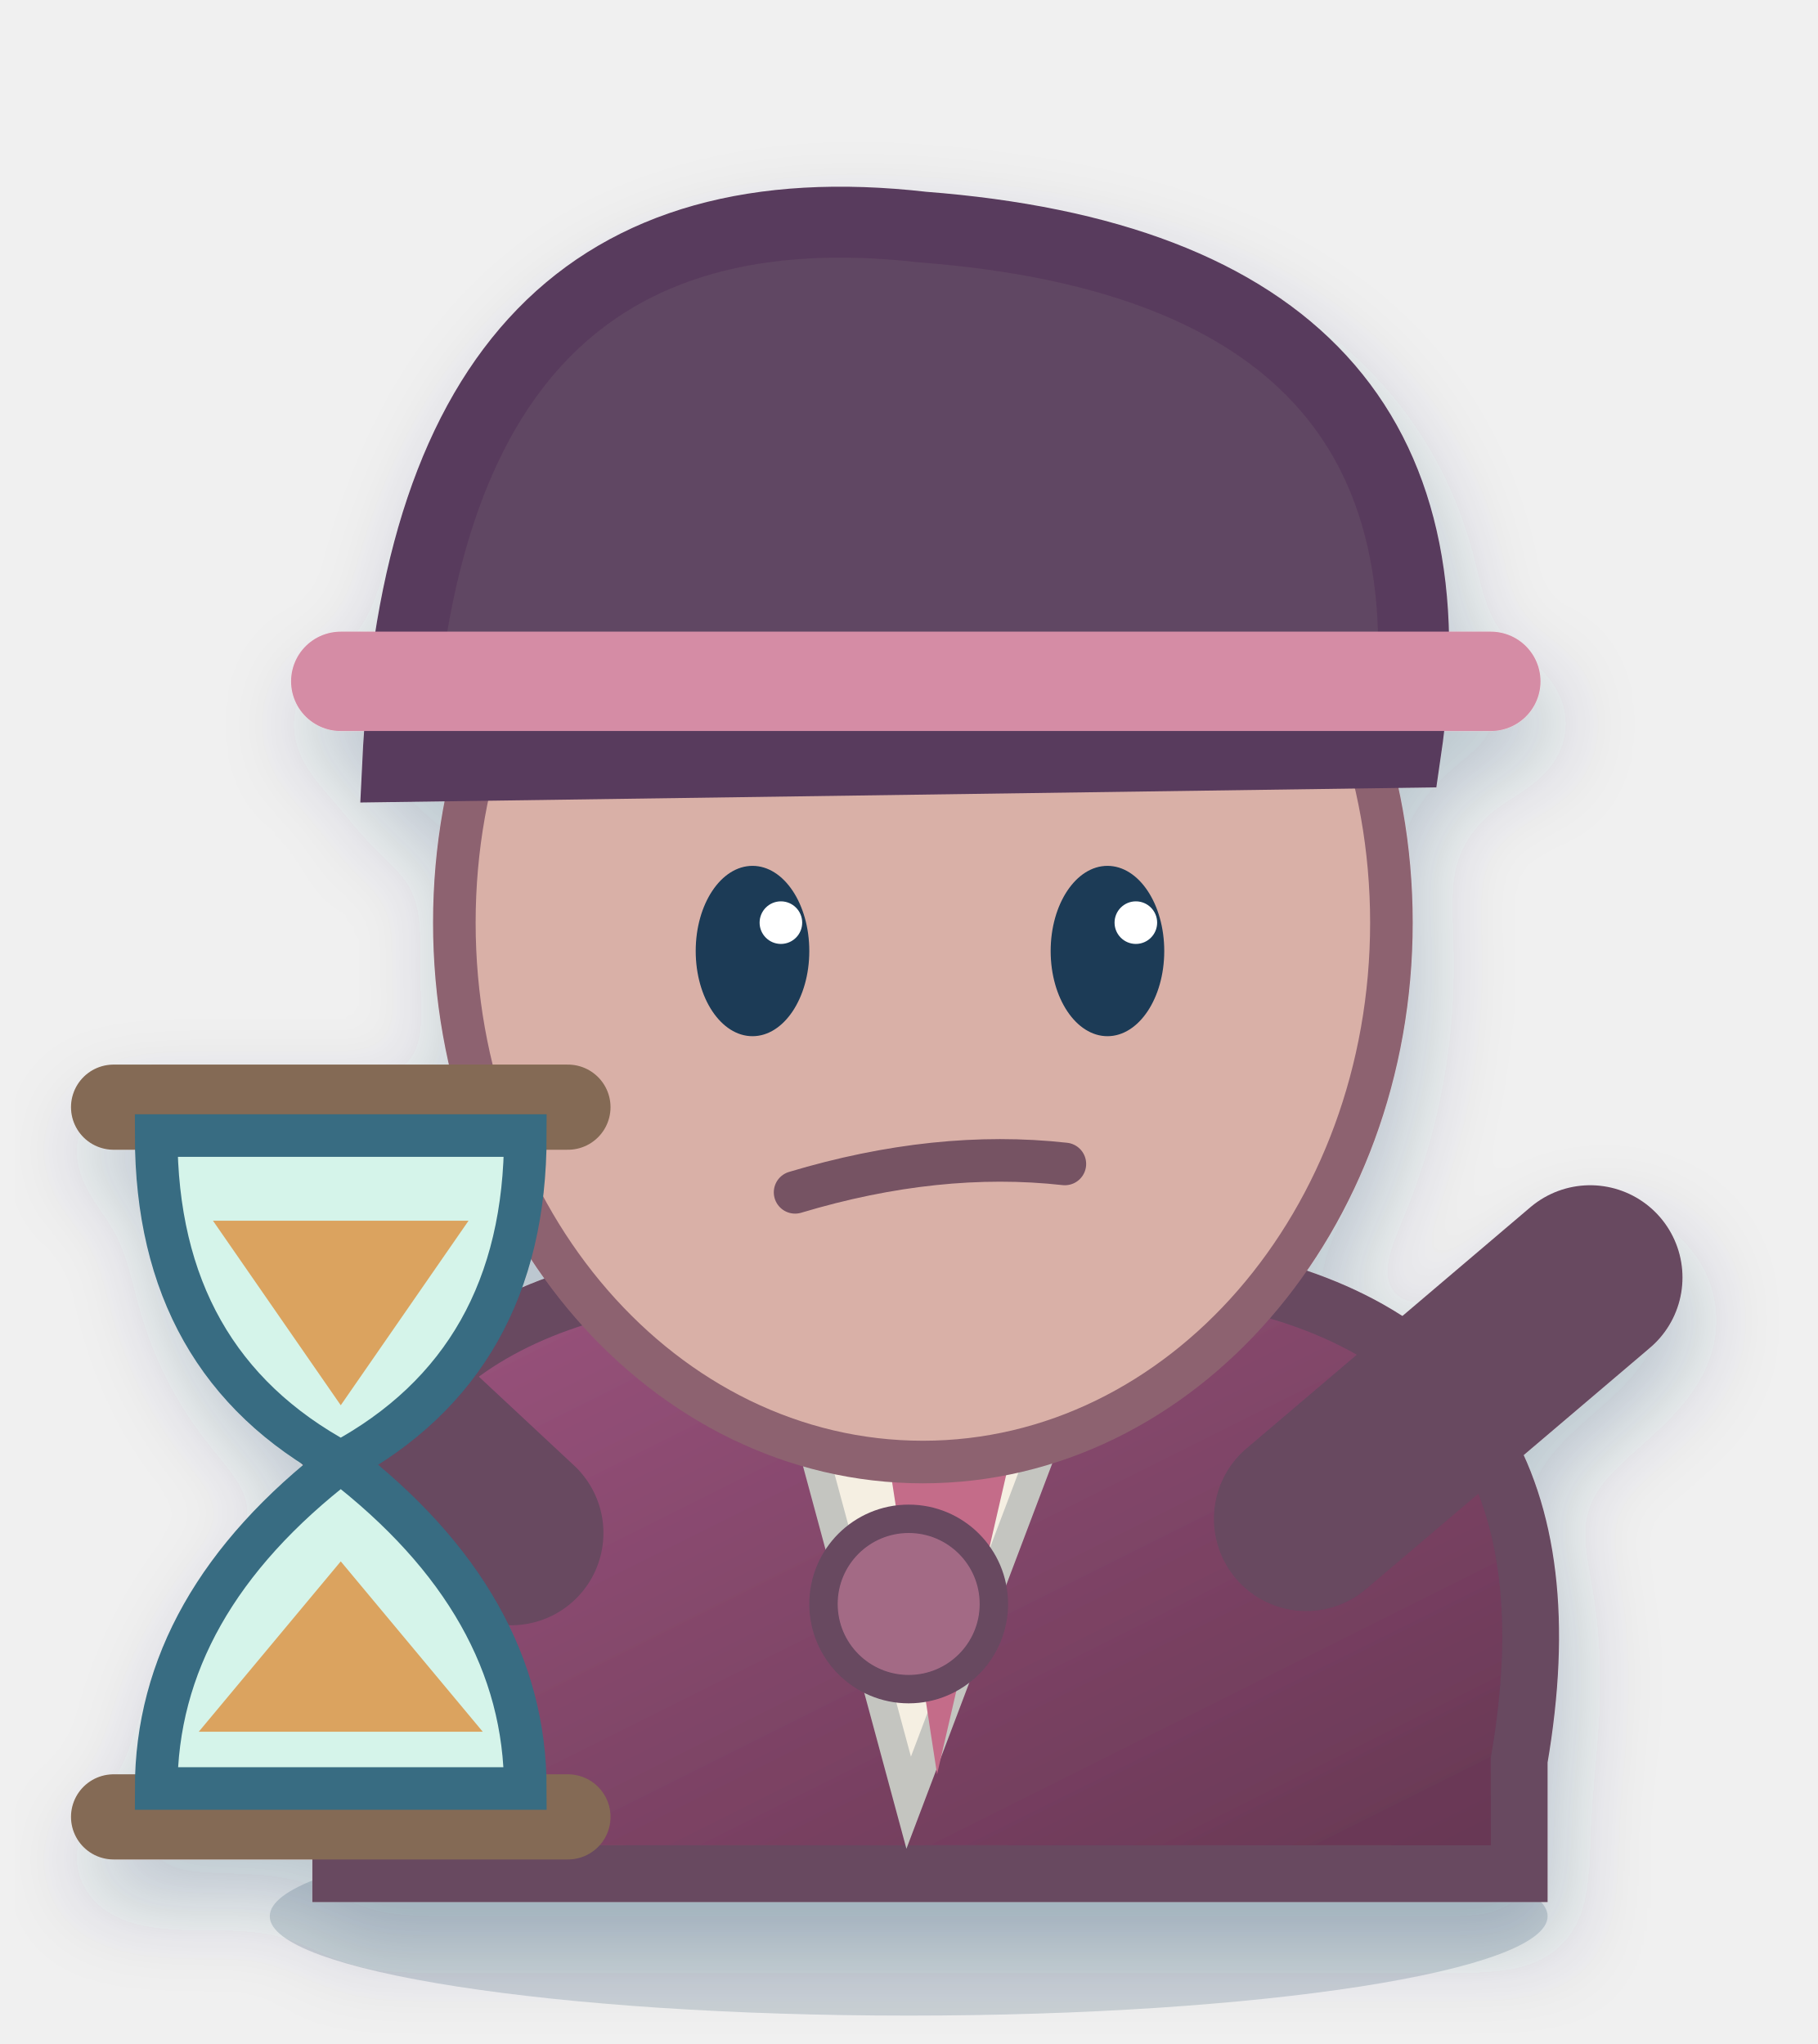
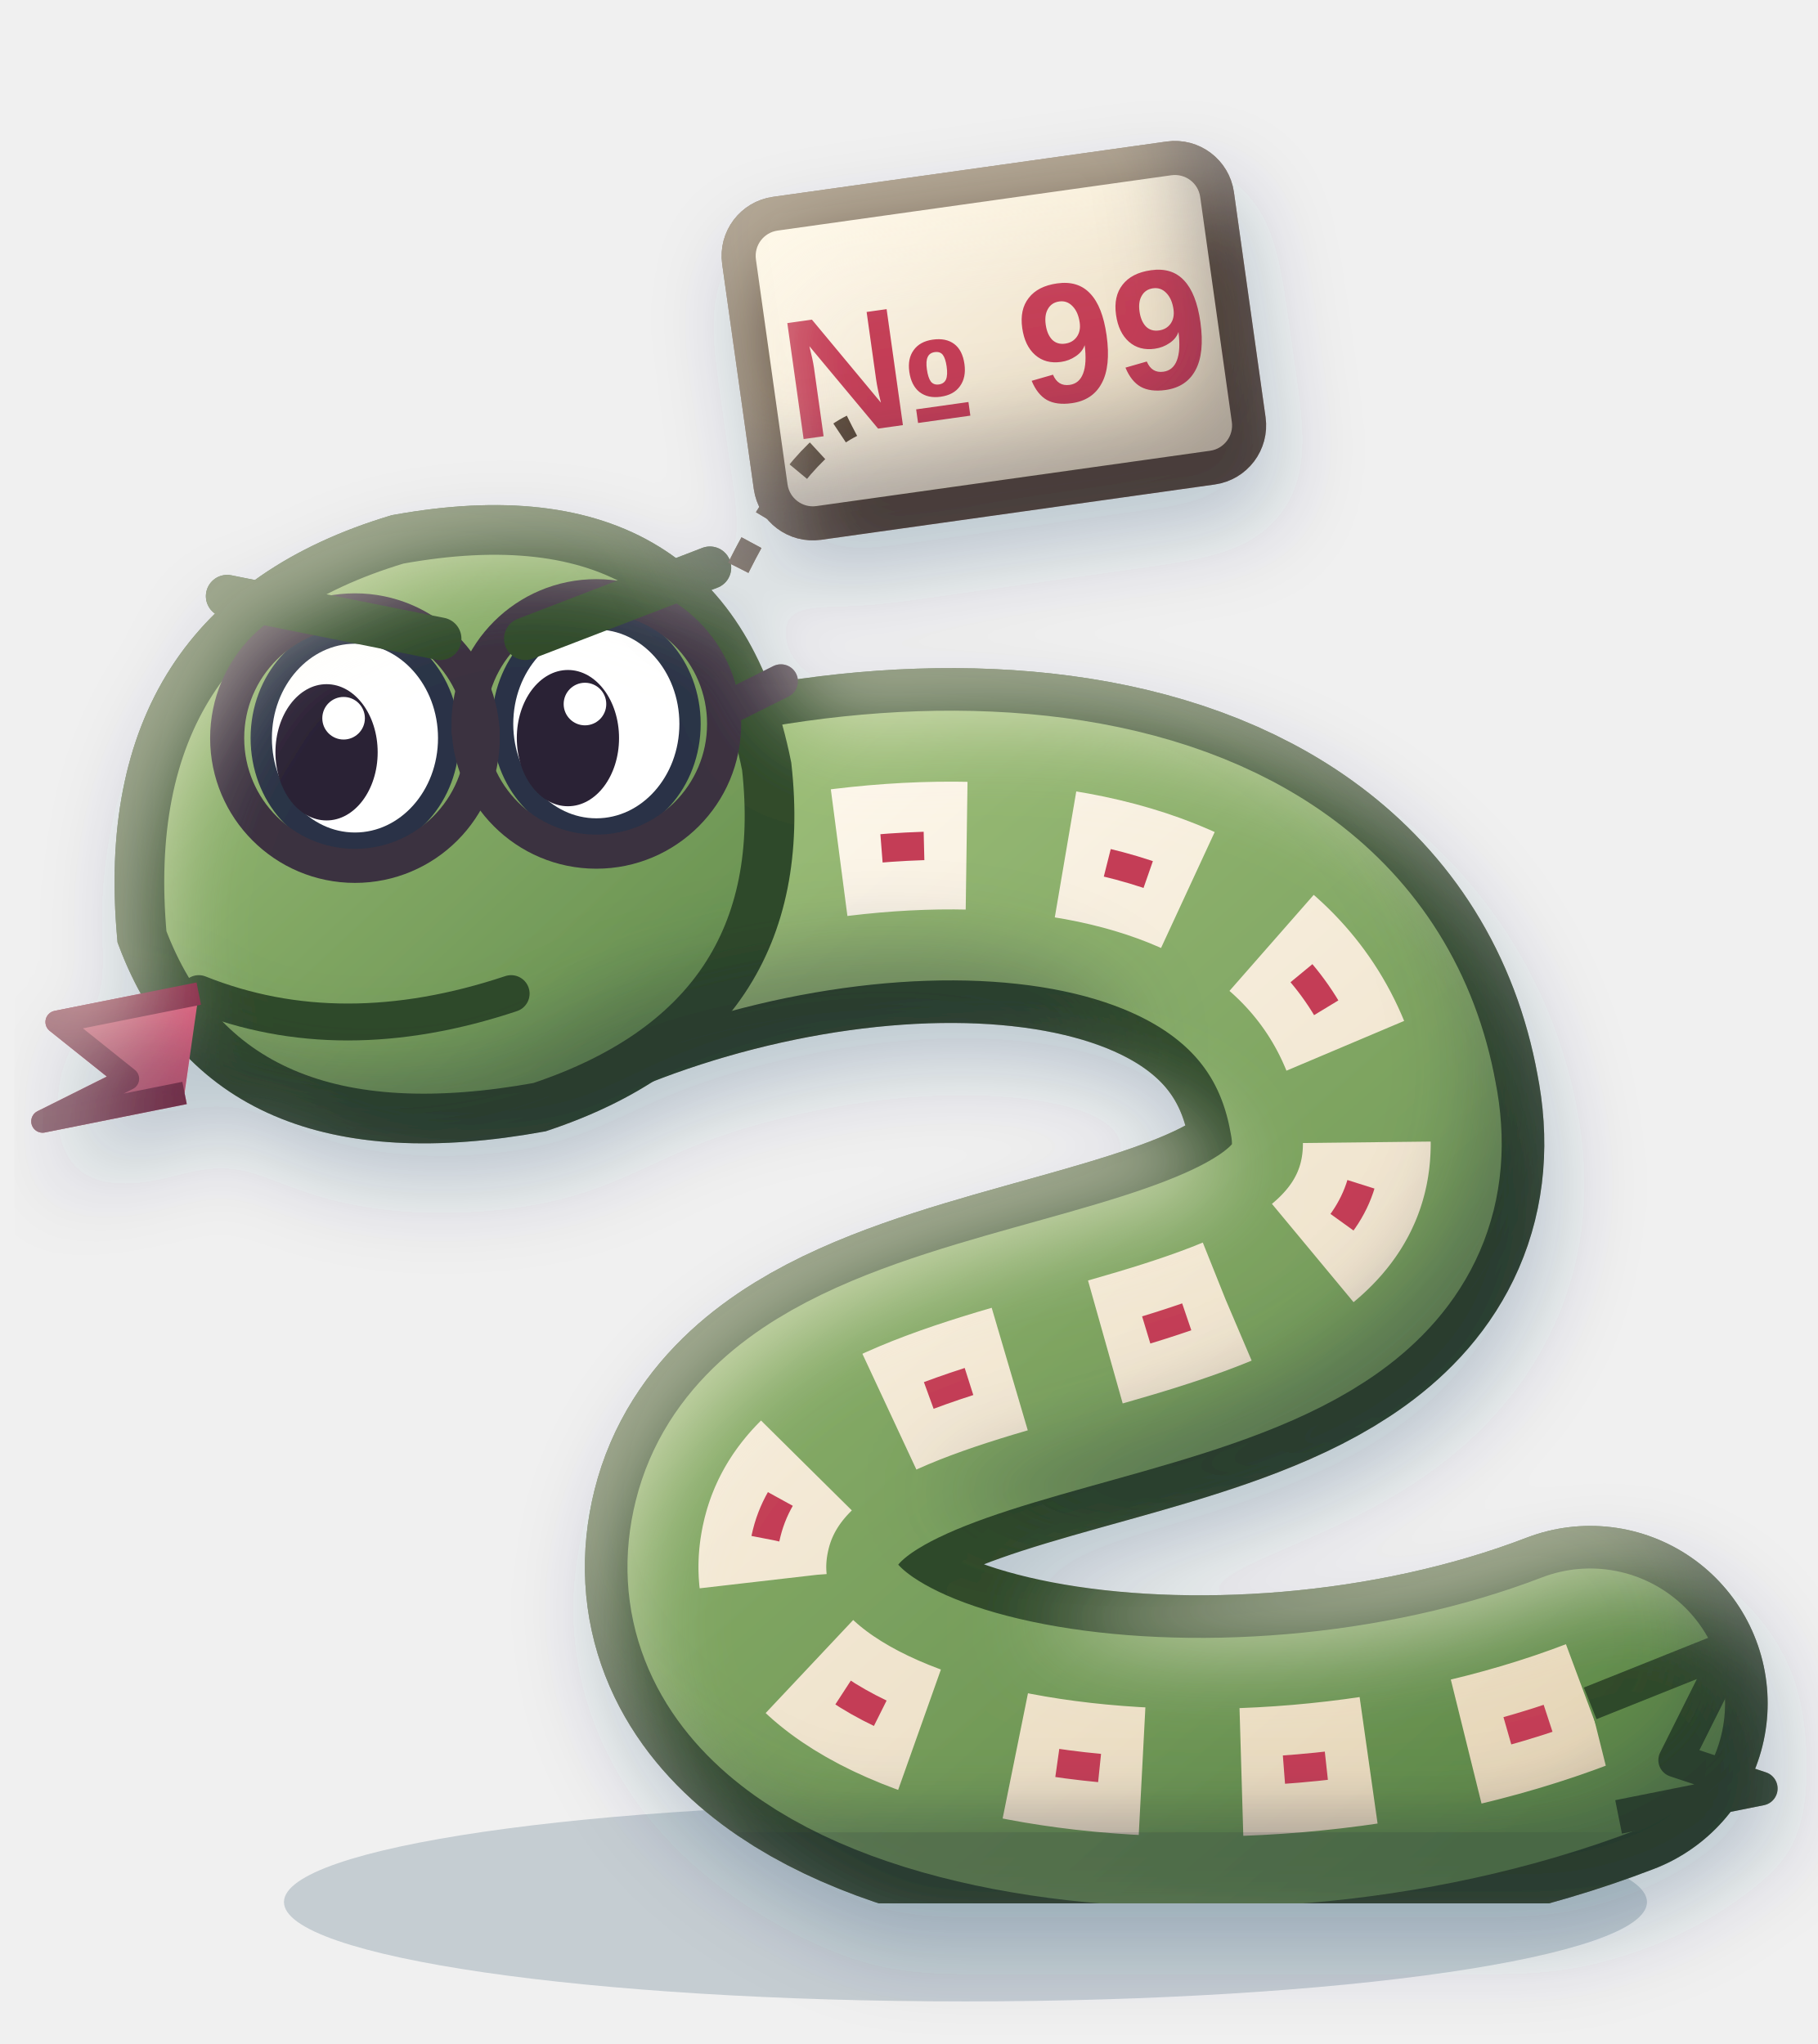
- <svg xmlns="http://www.w3.org/2000/svg" viewBox="0 0 128 144" role="img" aria-label="Оригінальний мультяшний персонаж">
+ <svg xmlns="http://www.w3.org/2000/svg" viewBox="0 0 128 144" role="img" aria-label="Черга-змія">
  <defs>
-     <linearGradient id="coat" x1="0" x2="1" y1="0" y2="1">
-       <stop stop-color="#9d557f" />
-       <stop offset="1" stop-color="#653652" />
+     <linearGradient id="skin" x1="0" x2="1" y1="0" y2="1">
+       <stop stop-color="#9fc07a" />
+       <stop offset="1" stop-color="#5f8a4a" />
    </linearGradient>
    <linearGradient id="paper" x1="0" x2="1" y1="0" y2="1">
-       <stop stop-color="#fff9eb" />
-       <stop offset="1" stop-color="#eadac0" />
+       <stop stop-color="#fffaf0" />
+       <stop offset="1" stop-color="#e6d6b8" />
    </linearGradient>
    <filter id="ds" x="-35%" width="170%" y="-35%" height="170%">
      <feDropShadow dx="1" dy="3" stdDeviation="3" flood-color="#133e5d" flood-opacity=".22" />
    </filter>
+     <filter id="vol" x="-5%" y="-5%" width="110%" height="110%" color-interpolation-filters="sRGB">
+       <feGaussianBlur in="SourceAlpha" stdDeviation="3" result="b" />
+       <feOffset in="b" dx="3" dy="4" result="lo" />
+       <feComposite in="SourceAlpha" in2="lo" operator="out" result="rim" />
+       <feFlood flood-color="#fff8e4" flood-opacity=".55" />
+       <feComposite in2="rim" operator="in" result="light" />
+       <feOffset in="b" dx="-4" dy="-5" result="so" />
+       <feComposite in="SourceAlpha" in2="so" operator="out" result="edge" />
+       <feFlood flood-color="#1c1d3a" flood-opacity=".32" />
+       <feComposite in2="edge" operator="in" result="shade" />
+       <feMerge>
+         <feMergeNode in="SourceGraphic" />
+         <feMergeNode in="light" />
+         <feMergeNode in="shade" />
+       </feMerge>
+     </filter>
  </defs>
-   <ellipse cx="64" cy="135" rx="45" ry="7" fill="#173f5a" opacity=".18" />
+   <ellipse cx="68" cy="134" rx="48" ry="7" fill="#173f5a" opacity=".2" />
  <g filter="url(#ds)">
-     <path d="M24 124Q20 97 42 91L86 90Q112 95 107 124V132H24Z" fill="url(#coat)" stroke="#674861" stroke-width="4" />
-     <path d="M54 90L64 127 78 90" fill="#f5efe2" stroke="#c4c5c0" stroke-width="2" />
-     <path d="M62 99L66 125 72 99" fill="#c46c89" />
-     <path d="M36 108 21 94" stroke="#674861" stroke-width="13" stroke-linecap="round" />
-     <path d="M92 107 112 90" stroke="#674861" stroke-width="13" stroke-linecap="round" />
-     <circle cx="64" cy="113" r="6" fill="#a36b85" stroke="#674861" stroke-width="2" />
-     <ellipse cx="65" cy="65" rx="33" ry="38" fill="#d9b0a7" stroke="#8d6270" stroke-width="3" />
-     <path d="M28 54Q30 12 65 16 104 19 99 53Z" fill="#604763" stroke="#593b5d" stroke-width="5" />
-     <path d="M24 48H105" stroke="#d58ca5" stroke-width="7" stroke-linecap="round" />
-     <ellipse cx="53" cy="67" rx="4" ry="6" fill="#1a3a56" />
-     <ellipse cx="78" cy="67" rx="4" ry="6" fill="#1a3a56" />
-     <circle cx="55" cy="65" r="1.5" fill="#fff" />
-     <circle cx="80" cy="65" r="1.5" fill="#fff" />
-     <path d="M56 84Q66 81 75 82" fill="none" stroke="#765263" stroke-width="3" stroke-linecap="round" />
-     <g transform="translate(24 103)">
-       <path d="M-16-25H16 M-16 25H16" stroke="#846a54" stroke-width="6" stroke-linecap="round" />
-       <path d="M-13-23Q-13-7 0 0 -13 10 -13 23H13Q13 10 0 0 13-7 13-23Z" fill="#d5f4ea" stroke="#386c82" stroke-width="3" />
-       <path d="M-9 -17H9L0-4ZM-10 19H10L0 7Z" fill="#dba35e" />
+     <g filter="url(#vol)">
+       <path id="spine" d="M38 66C60 56 92 56 96 78C100 98 58 92 54 108C50 124 86 130 112 120" fill="none" stroke="#2f4a2a" stroke-width="25" stroke-linecap="round" />
+       <path d="M38 66C60 56 92 56 96 78C100 98 58 92 54 108C50 124 86 130 112 120" fill="none" stroke="url(#skin)" stroke-width="19" stroke-linecap="round" />
+       <path d="M38 66C60 56 92 56 96 78C100 98 58 92 54 108C50 124 86 130 112 120" fill="none" stroke="url(#paper)" stroke-width="9" stroke-dasharray="9 7" stroke-dashoffset="-6" />
+       <path d="M38 66C60 56 92 56 96 78C100 98 58 92 54 108C50 124 86 130 112 120" fill="none" stroke="#c43e57" stroke-width="2" stroke-dasharray="3 13" stroke-dashoffset="-9" />
+       <path d="M112 120l10-4-4 8 6 2-10 2" fill="#5f8a4a" stroke="#2f4a2a" stroke-width="2.4" stroke-linejoin="round" />
+       <path d="M10 66Q8 44 28 38Q50 34 54 54Q56 72 38 78Q16 82 10 66Z" fill="url(#skin)" stroke="#2f4a2a" stroke-width="3.5" />
+       <path d="M14 70Q24 74 36 70" fill="none" stroke="#2f4a2a" stroke-width="2.6" stroke-linecap="round" />
+       <path d="M14 70L4 72 9 76 3 79 13 77" fill="#e6587a" stroke="#8a2443" stroke-width="1.6" stroke-linejoin="round" />
+       <ellipse cx="25" cy="52" rx="6.6" ry="7.4" fill="#fff" stroke="#2a3346" stroke-width="1.5" />
+       <ellipse cx="42" cy="51" rx="6.6" ry="7.4" fill="#fff" stroke="#2a3346" stroke-width="1.5" />
+       <ellipse cx="23" cy="53" rx="3.6" ry="4.8" fill="#2a2235" />
+       <ellipse cx="40" cy="52" rx="3.6" ry="4.8" fill="#2a2235" />
+       <circle cx="24.2" cy="50.6" r="1.5" fill="#fff" />
+       <circle cx="41.2" cy="49.6" r="1.5" fill="#fff" />
+       <circle cx="25" cy="52" r="9" fill="none" stroke="#3b3140" stroke-width="2.4" />
+       <circle cx="42" cy="51" r="9" fill="none" stroke="#3b3140" stroke-width="2.4" />
+       <path d="M34 51.5H33M51 50L55 48" stroke="#3b3140" stroke-width="2.4" stroke-linecap="round" />
+       <path d="M16 42L31 45M50 40L37 45" stroke="#2f4a2a" stroke-width="3" stroke-linecap="round" />
+       <g transform="translate(70 24) rotate(-8)">
+         <rect x="-17" y="-11" width="34" height="22" rx="3" fill="url(#paper)" stroke="#5b4a3a" stroke-width="2.4" />
+         <text x="0" y="5" text-anchor="middle" font-family="Arial,sans-serif" font-size="12" font-weight="900" fill="#c43e57">№ 99</text>
+       </g>
+       <path d="M52 40Q56 32 60 30" fill="none" stroke="#5b4a3a" stroke-width="1.6" stroke-dasharray="2 2" />
    </g>
  </g>
</svg>
